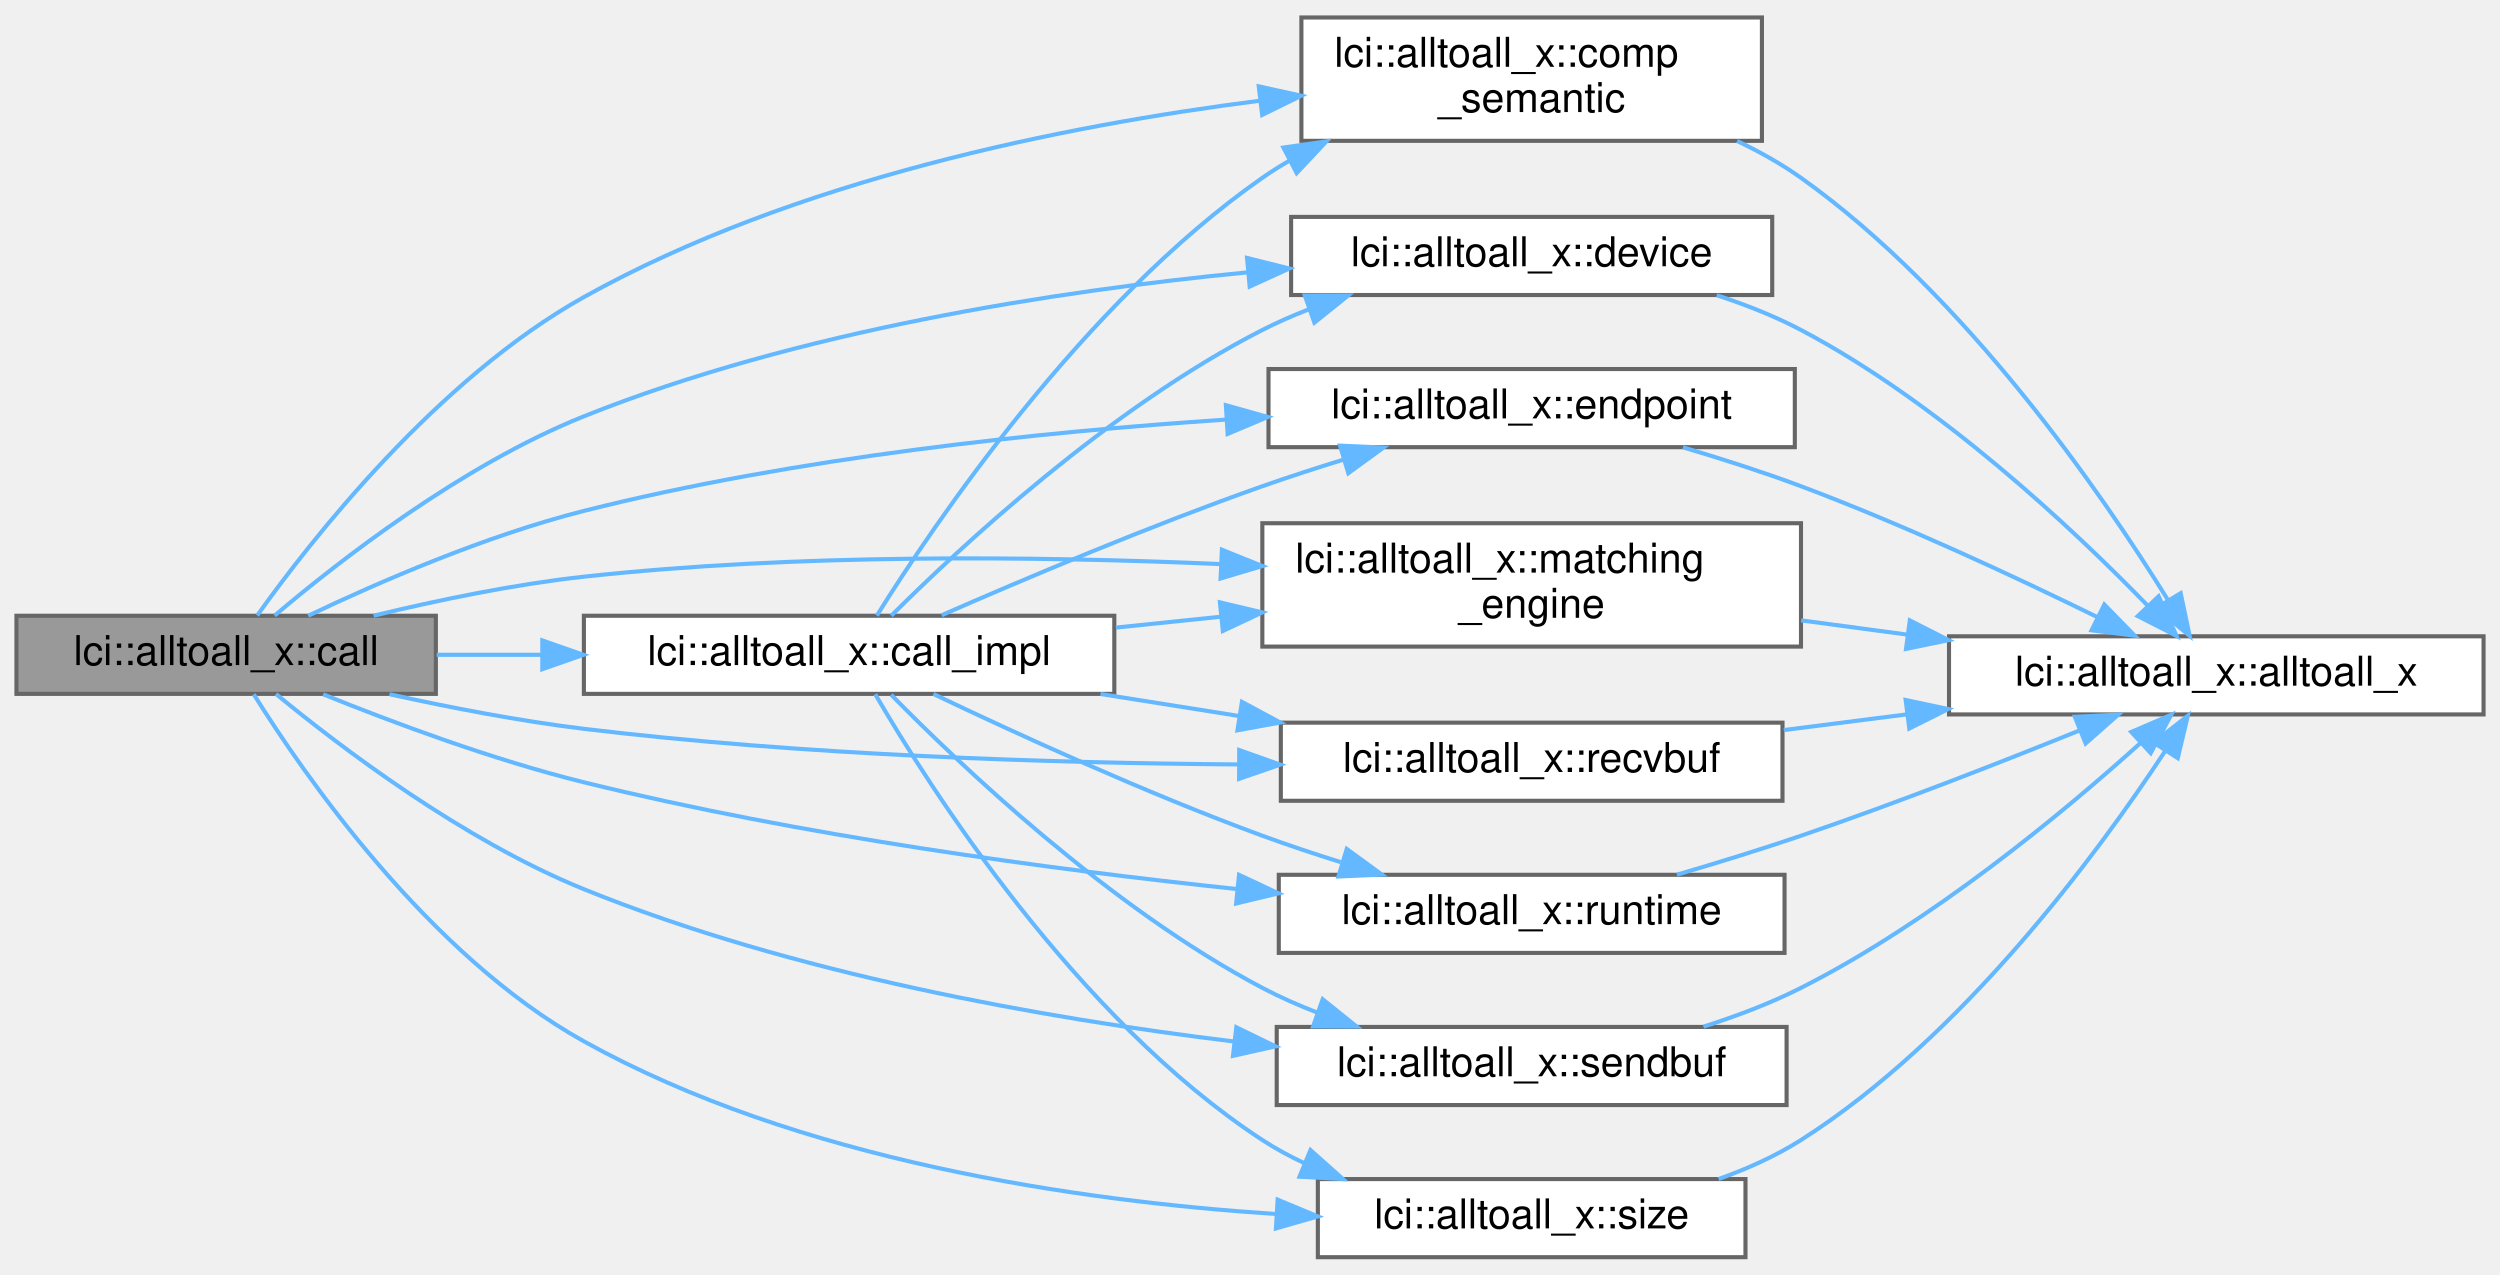
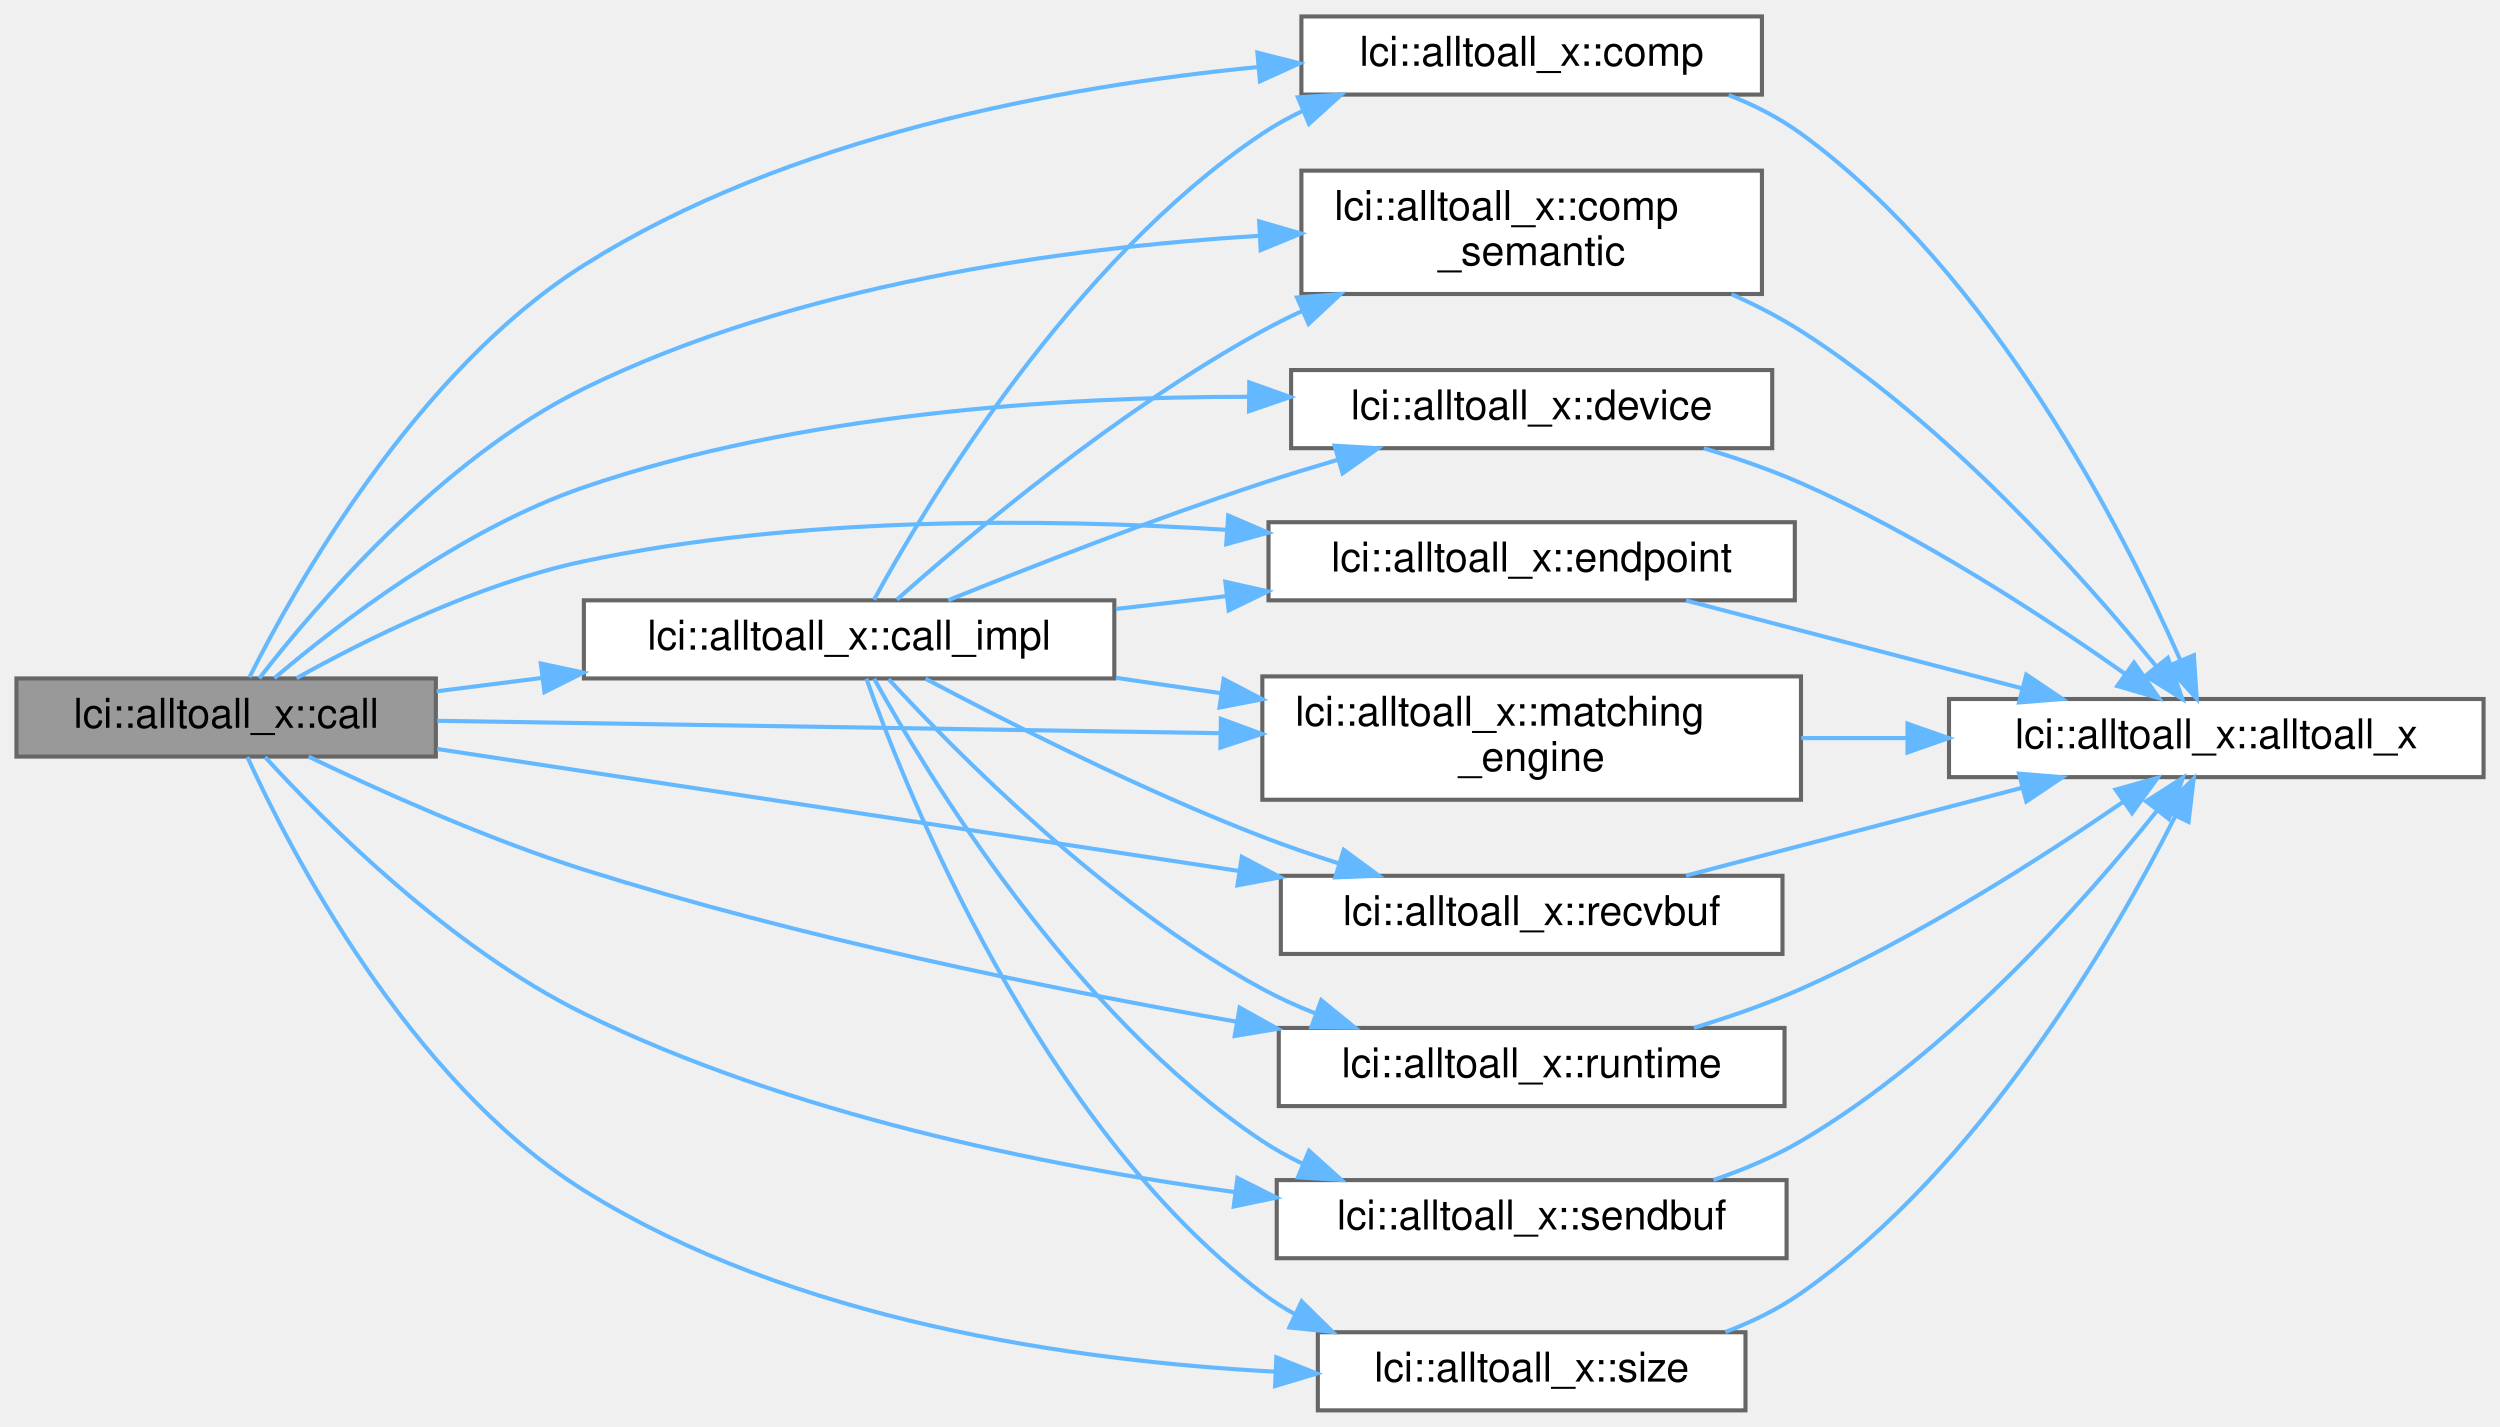
- <svg xmlns="http://www.w3.org/2000/svg" xmlns:xlink="http://www.w3.org/1999/xlink" width="608pt" height="310pt" viewBox="0.00 0.00 608.00 309.50">
-   <g id="graph0" class="graph" transform="scale(1 1) rotate(0) translate(4 305.5)">
+ <svg xmlns="http://www.w3.org/2000/svg" xmlns:xlink="http://www.w3.org/1999/xlink" width="608pt" height="347pt" viewBox="0.00 0.00 608.00 347.00">
+   <g id="graph0" class="graph" transform="scale(1 1) rotate(0) translate(4 343)">
    <g id="Node000001" class="node">
      <g id="a_Node000001">
        <a xlink:title=" ">
-           <polygon fill="#999999" stroke="#666666" points="102,-156 0,-156 0,-137 102,-137 102,-156" />
-           <text text-anchor="middle" x="51" y="-144" font-family="Helvetica,sans-Serif" font-size="10.00">lci::alltoall_x::call</text>
+           <polygon fill="#999999" stroke="#666666" points="102,-178 0,-178 0,-159 102,-159 102,-178" />
+           <text text-anchor="middle" x="51" y="-166" font-family="Helvetica,sans-Serif" font-size="10.00">lci::alltoall_x::call</text>
        </a>
      </g>
    </g>
    <g id="Node000002" class="node">
      <g id="a_Node000002">
-         <a xlink:href="../../dc/de4/classlci_1_1alltoall__x.html#af5d3b724ba1799bb4c9bd02922722a16" target="_top" xlink:title=" ">
-           <polygon fill="white" stroke="#666666" points="267,-156 138,-156 138,-137 267,-137 267,-156" />
-           <text text-anchor="middle" x="202.5" y="-144" font-family="Helvetica,sans-Serif" font-size="10.00">lci::alltoall_x::call_impl</text>
+         <a xlink:href="../../dc/de4/classlci_1_1alltoall__x.html#a3ff379cb4eeb8a5dc0814672a469cc48" target="_top" xlink:title=" ">
+           <polygon fill="white" stroke="#666666" points="267,-197 138,-197 138,-178 267,-178 267,-197" />
+           <text text-anchor="middle" x="202.5" y="-185" font-family="Helvetica,sans-Serif" font-size="10.00">lci::alltoall_x::call_impl</text>
        </a>
      </g>
    </g>
    <g id="edge1_Node000001_Node000002" class="edge">
      <g id="a_edge1_Node000001_Node000002">
        <a xlink:title=" ">
-           <path fill="none" stroke="#63b8ff" d="M102.2,-146.5C110.43,-146.5 119.11,-146.5 127.77,-146.5" />
-           <polygon fill="#63b8ff" stroke="#63b8ff" points="127.89,-150 137.89,-146.5 127.89,-143 127.89,-150" />
+           <path fill="none" stroke="#63b8ff" d="M102.2,-174.88C110.43,-175.93 119.11,-177.03 127.77,-178.13" />
+           <polygon fill="#63b8ff" stroke="#63b8ff" points="127.53,-181.63 137.89,-179.42 128.42,-174.68 127.53,-181.63" />
        </a>
      </g>
    </g>
    <g id="Node000003" class="node">
      <g id="a_Node000003">
+         <a xlink:href="../../dc/de4/classlci_1_1alltoall__x.html#ae378489f99f5c27fdda5143341f99766" target="_top" xlink:title=" ">
+           <polygon fill="white" stroke="#666666" points="424.5,-339 312.5,-339 312.5,-320 424.5,-320 424.5,-339" />
+           <text text-anchor="middle" x="368.5" y="-327" font-family="Helvetica,sans-Serif" font-size="10.00">lci::alltoall_x::comp</text>
+         </a>
+       </g>
+     </g>
+     <g id="edge20_Node000001_Node000003" class="edge">
+       <g id="a_edge20_Node000001_Node000003">
+         <a xlink:title=" ">
+           <path fill="none" stroke="#63b8ff" d="M56.66,-178.27C67.57,-200.04 97,-252.63 138,-278.5 187.47,-309.72 253.47,-321.96 301.99,-326.7" />
+           <polygon fill="#63b8ff" stroke="#63b8ff" points="301.8,-330.2 312.07,-327.6 302.42,-323.22 301.8,-330.2" />
+         </a>
+       </g>
+     </g>
+     <g id="Node000005" class="node">
+       <g id="a_Node000005">
        <a xlink:href="../../dc/de4/classlci_1_1alltoall__x.html#ad34567fe45c43f861cca5dc032a3386f" target="_top" xlink:title=" ">
          <polygon fill="white" stroke="#666666" points="424.5,-301.5 312.5,-301.5 312.5,-271.5 424.5,-271.5 424.5,-301.5" />
          <text text-anchor="start" x="320.5" y="-289.5" font-family="Helvetica,sans-Serif" font-size="10.00">lci::alltoall_x::comp</text>
          <text text-anchor="middle" x="368.5" y="-278.5" font-family="Helvetica,sans-Serif" font-size="10.00">_semantic</text>
        </a>
      </g>
    </g>
-     <g id="edge18_Node000001_Node000003" class="edge">
-       <g id="a_edge18_Node000001_Node000003">
-         <a xlink:title=" ">
-           <path fill="none" stroke="#63b8ff" d="M58.56,-156.08C71.5,-174.22 102.21,-213.52 138,-233.5 189,-261.97 254.54,-275.17 302.51,-281.27" />
-           <polygon fill="#63b8ff" stroke="#63b8ff" points="302.13,-284.75 312.47,-282.47 302.96,-277.8 302.13,-284.75" />
-         </a>
-       </g>
-     </g>
-     <g id="Node000005" class="node">
-       <g id="a_Node000005">
+     <g id="edge21_Node000001_Node000005" class="edge">
+       <g id="a_edge21_Node000001_Node000005">
+         <a xlink:title=" ">
+           <path fill="none" stroke="#63b8ff" d="M59.06,-178.03C72.38,-195.25 103.04,-231.33 138,-248.5 189.5,-273.8 254.52,-282.72 302.2,-285.65" />
+           <polygon fill="#63b8ff" stroke="#63b8ff" points="302.23,-289.16 312.4,-286.21 302.6,-282.17 302.23,-289.16" />
+         </a>
+       </g>
+     </g>
+     <g id="Node000006" class="node">
+       <g id="a_Node000006">
        <a xlink:href="../../dc/de4/classlci_1_1alltoall__x.html#a1fb83f4c2992b583aaf8ee34c99cea6b" target="_top" xlink:title=" ">
          <polygon fill="white" stroke="#666666" points="427,-253 310,-253 310,-234 427,-234 427,-253" />
          <text text-anchor="middle" x="368.5" y="-241" font-family="Helvetica,sans-Serif" font-size="10.00">lci::alltoall_x::device</text>
        </a>
      </g>
    </g>
-     <g id="edge19_Node000001_Node000005" class="edge">
-       <g id="a_edge19_Node000001_Node000005">
-         <a xlink:title=" ">
-           <path fill="none" stroke="#63b8ff" d="M62.8,-156.05C78.29,-169.2 108.24,-192.58 138,-204.5 189.91,-225.28 252.74,-234.99 299.53,-239.53" />
-           <polygon fill="#63b8ff" stroke="#63b8ff" points="299.28,-243.02 309.56,-240.45 299.92,-236.05 299.28,-243.02" />
-         </a>
-       </g>
-     </g>
-     <g id="Node000006" class="node">
-       <g id="a_Node000006">
+     <g id="edge22_Node000001_Node000006" class="edge">
+       <g id="a_edge22_Node000001_Node000006">
+         <a xlink:title=" ">
+           <path fill="none" stroke="#63b8ff" d="M62.73,-178.07C78.14,-191.17 108,-214.23 138,-224.5 190.33,-242.42 253.13,-246.52 299.79,-246.5" />
+           <polygon fill="#63b8ff" stroke="#63b8ff" points="299.82,-250 309.79,-246.44 299.77,-243 299.82,-250" />
+         </a>
+       </g>
+     </g>
+     <g id="Node000007" class="node">
+       <g id="a_Node000007">
        <a xlink:href="../../dc/de4/classlci_1_1alltoall__x.html#a95daea4dabf6e25c1e6587860671d6f3" target="_top" xlink:title=" ">
          <polygon fill="white" stroke="#666666" points="432.5,-216 304.5,-216 304.5,-197 432.5,-197 432.5,-216" />
          <text text-anchor="middle" x="368.5" y="-204" font-family="Helvetica,sans-Serif" font-size="10.00">lci::alltoall_x::endpoint</text>
        </a>
      </g>
    </g>
-     <g id="edge20_Node000001_Node000006" class="edge">
-       <g id="a_edge20_Node000001_Node000006">
-         <a xlink:title=" ">
-           <path fill="none" stroke="#63b8ff" d="M70.95,-156C88.04,-164.14 114.09,-175.46 138,-181.5 189.3,-194.46 248.72,-200.7 294.25,-203.71" />
-           <polygon fill="#63b8ff" stroke="#63b8ff" points="294.13,-207.21 304.33,-204.34 294.56,-200.22 294.13,-207.21" />
-         </a>
-       </g>
-     </g>
-     <g id="Node000007" class="node">
-       <g id="a_Node000007">
+     <g id="edge23_Node000001_Node000007" class="edge">
+       <g id="a_edge23_Node000001_Node000007">
+         <a xlink:title=" ">
+           <path fill="none" stroke="#63b8ff" d="M68.12,-178.07C84.9,-187.44 112.29,-201.07 138,-206.5 189.47,-217.36 248.88,-217.02 294.36,-214.14" />
+           <polygon fill="#63b8ff" stroke="#63b8ff" points="294.7,-217.63 304.43,-213.45 294.22,-210.65 294.7,-217.63" />
+         </a>
+       </g>
+     </g>
+     <g id="Node000008" class="node">
+       <g id="a_Node000008">
        <a xlink:href="../../dc/de4/classlci_1_1alltoall__x.html#a92f149fc6b919ba63400773e8cb89020" target="_top" xlink:title=" ">
          <polygon fill="white" stroke="#666666" points="434,-178.5 303,-178.5 303,-148.5 434,-148.5 434,-178.5" />
          <text text-anchor="start" x="311" y="-166.5" font-family="Helvetica,sans-Serif" font-size="10.00">lci::alltoall_x::matching</text>
          <text text-anchor="middle" x="368.5" y="-155.5" font-family="Helvetica,sans-Serif" font-size="10.00">_engine</text>
        </a>
      </g>
    </g>
-     <g id="edge21_Node000001_Node000007" class="edge">
-       <g id="a_edge21_Node000001_Node000007">
-         <a xlink:title=" ">
-           <path fill="none" stroke="#63b8ff" d="M86.86,-156.01C102.39,-159.77 120.98,-163.64 138,-165.5 189.45,-171.12 247.77,-170.52 292.74,-168.57" />
-           <polygon fill="#63b8ff" stroke="#63b8ff" points="293.17,-172.05 303,-168.09 292.85,-165.06 293.17,-172.05" />
-         </a>
-       </g>
-     </g>
-     <g id="Node000008" class="node">
-       <g id="a_Node000008">
+     <g id="edge24_Node000001_Node000008" class="edge">
+       <g id="a_edge24_Node000001_Node000008">
+         <a xlink:title=" ">
+           <path fill="none" stroke="#63b8ff" d="M102.34,-167.7C153.63,-166.89 233.76,-165.62 292.52,-164.69" />
+           <polygon fill="#63b8ff" stroke="#63b8ff" points="292.92,-168.18 302.86,-164.52 292.81,-161.18 292.92,-168.18" />
+         </a>
+       </g>
+     </g>
+     <g id="Node000009" class="node">
+       <g id="a_Node000009">
        <a xlink:href="../../dc/de4/classlci_1_1alltoall__x.html#a6764df532d3a7dad34894783413ac39e" target="_top" xlink:title=" ">
          <polygon fill="white" stroke="#666666" points="429.5,-130 307.5,-130 307.5,-111 429.5,-111 429.5,-130" />
          <text text-anchor="middle" x="368.5" y="-118" font-family="Helvetica,sans-Serif" font-size="10.00">lci::alltoall_x::recvbuf</text>
        </a>
      </g>
    </g>
-     <g id="edge22_Node000001_Node000008" class="edge">
-       <g id="a_edge22_Node000001_Node000008">
-         <a xlink:title=" ">
-           <path fill="none" stroke="#63b8ff" d="M90.72,-136.92C105.43,-133.67 122.4,-130.39 138,-128.5 191.17,-122.06 251.74,-120.17 297.29,-119.84" />
-           <polygon fill="#63b8ff" stroke="#63b8ff" points="297.38,-123.34 307.36,-119.79 297.35,-116.34 297.38,-123.34" />
-         </a>
-       </g>
-     </g>
-     <g id="Node000009" class="node">
-       <g id="a_Node000009">
+     <g id="edge25_Node000001_Node000009" class="edge">
+       <g id="a_edge25_Node000001_Node000009">
+         <a xlink:title=" ">
+           <path fill="none" stroke="#63b8ff" d="M102.34,-160.84C155.05,-152.82 238.23,-140.17 297.36,-131.17" />
+           <polygon fill="#63b8ff" stroke="#63b8ff" points="298.01,-134.61 307.37,-129.65 296.95,-127.69 298.01,-134.61" />
+         </a>
+       </g>
+     </g>
+     <g id="Node000010" class="node">
+       <g id="a_Node000010">
        <a xlink:href="../../dc/de4/classlci_1_1alltoall__x.html#a9c18befd13d2d41639a27b531a634da7" target="_top" xlink:title=" ">
          <polygon fill="white" stroke="#666666" points="430,-93 307,-93 307,-74 430,-74 430,-93" />
          <text text-anchor="middle" x="368.5" y="-81" font-family="Helvetica,sans-Serif" font-size="10.00">lci::alltoall_x::runtime</text>
        </a>
      </g>
    </g>
-     <g id="edge23_Node000001_Node000009" class="edge">
-       <g id="a_edge23_Node000001_Node000009">
-         <a xlink:title=" ">
-           <path fill="none" stroke="#63b8ff" d="M74.6,-136.89C91.71,-129.98 115.97,-120.94 138,-115.5 190.47,-102.54 251.07,-94.37 296.82,-89.53" />
-           <polygon fill="#63b8ff" stroke="#63b8ff" points="297.34,-92.99 306.93,-88.49 296.63,-86.03 297.34,-92.99" />
-         </a>
-       </g>
-     </g>
-     <g id="Node000010" class="node">
-       <g id="a_Node000010">
+     <g id="edge26_Node000001_Node000010" class="edge">
+       <g id="a_edge26_Node000001_Node000010">
+         <a xlink:title=" ">
+           <path fill="none" stroke="#63b8ff" d="M71.05,-158.99C88.2,-150.75 114.29,-139 138,-131.5 190.14,-115.01 250.76,-102.61 296.6,-94.55" />
+           <polygon fill="#63b8ff" stroke="#63b8ff" points="297.48,-97.95 306.73,-92.79 296.28,-91.05 297.48,-97.95" />
+         </a>
+       </g>
+     </g>
+     <g id="Node000011" class="node">
+       <g id="a_Node000011">
        <a xlink:href="../../dc/de4/classlci_1_1alltoall__x.html#ab6c9dc7450bfed6178e69c9b73af7a0a" target="_top" xlink:title=" ">
          <polygon fill="white" stroke="#666666" points="430.5,-56 306.5,-56 306.5,-37 430.5,-37 430.5,-56" />
          <text text-anchor="middle" x="368.5" y="-44" font-family="Helvetica,sans-Serif" font-size="10.00">lci::alltoall_x::sendbuf</text>
        </a>
      </g>
    </g>
-     <g id="edge24_Node000001_Node000010" class="edge">
-       <g id="a_edge24_Node000001_Node000010">
-         <a xlink:title=" ">
-           <path fill="none" stroke="#63b8ff" d="M63.12,-136.97C78.75,-124.1 108.62,-101.41 138,-89.5 188.75,-68.92 249.84,-58.09 296.23,-52.44" />
-           <polygon fill="#63b8ff" stroke="#63b8ff" points="296.67,-55.92 306.2,-51.28 295.86,-48.96 296.67,-55.92" />
-         </a>
-       </g>
-     </g>
-     <g id="Node000011" class="node">
-       <g id="a_Node000011">
+     <g id="edge27_Node000001_Node000011" class="edge">
+       <g id="a_edge27_Node000001_Node000011">
+         <a xlink:title=" ">
+           <path fill="none" stroke="#63b8ff" d="M60.48,-158.87C74.82,-143.23 105.48,-112.44 138,-96.5 187.8,-72.09 249.47,-59.5 296.34,-53.07" />
+           <polygon fill="#63b8ff" stroke="#63b8ff" points="296.95,-56.52 306.41,-51.75 296.04,-49.58 296.95,-56.52" />
+         </a>
+       </g>
+     </g>
+     <g id="Node000012" class="node">
+       <g id="a_Node000012">
        <a xlink:href="../../dc/de4/classlci_1_1alltoall__x.html#a4e05793db09ec7c7664b5aa5a5eb9bad" target="_top" xlink:title=" ">
          <polygon fill="white" stroke="#666666" points="420.5,-19 316.5,-19 316.5,0 420.5,0 420.5,-19" />
          <text text-anchor="middle" x="368.5" y="-7" font-family="Helvetica,sans-Serif" font-size="10.00">lci::alltoall_x::size</text>
        </a>
      </g>
    </g>
-     <g id="edge25_Node000001_Node000011" class="edge">
-       <g id="a_edge25_Node000001_Node000011">
-         <a xlink:title=" ">
-           <path fill="none" stroke="#63b8ff" d="M57.71,-136.9C69.83,-117.48 100.11,-73.57 138,-52.5 190.09,-23.53 258.06,-13.65 306.48,-10.49" />
-           <polygon fill="#63b8ff" stroke="#63b8ff" points="306.72,-13.99 316.5,-9.92 306.31,-7 306.72,-13.99" />
+     <g id="edge28_Node000001_Node000012" class="edge">
+       <g id="a_edge28_Node000001_Node000012">
+         <a xlink:title=" ">
+           <path fill="none" stroke="#63b8ff" d="M56.17,-158.87C66.44,-136.37 95.31,-80.21 138,-53.5 188.73,-21.76 257.2,-11.99 306.11,-9.41" />
+           <polygon fill="#63b8ff" stroke="#63b8ff" points="306.41,-12.9 316.24,-8.96 306.1,-5.91 306.41,-12.9" />
        </a>
      </g>
    </g>
    <g id="edge2_Node000002_Node000003" class="edge">
      <g id="a_edge2_Node000002_Node000003">
        <a xlink:title=" ">
-           <path fill="none" stroke="#63b8ff" d="M209.25,-156.04C222.87,-177.88 259.26,-231.99 303,-262.5 305.1,-263.97 307.3,-265.35 309.57,-266.67" />
-           <polygon fill="#63b8ff" stroke="#63b8ff" points="308.12,-269.86 318.6,-271.37 311.35,-263.65 308.12,-269.86" />
+           <path fill="none" stroke="#63b8ff" d="M208.57,-197.15C221.23,-220.34 256.62,-279.55 303,-310.5 306.09,-312.57 309.42,-314.41 312.87,-316.06" />
+           <polygon fill="#63b8ff" stroke="#63b8ff" points="311.64,-319.34 322.21,-319.98 314.35,-312.88 311.64,-319.34" />
        </a>
      </g>
    </g>
    <g id="edge4_Node000002_Node000005" class="edge">
      <g id="a_edge4_Node000002_Node000005">
        <a xlink:title=" ">
-           <path fill="none" stroke="#63b8ff" d="M212.75,-156.01C229.33,-172.53 265.86,-206.56 303,-225.5 306.57,-227.32 310.34,-228.98 314.21,-230.48" />
-           <polygon fill="#63b8ff" stroke="#63b8ff" points="313.33,-233.88 323.92,-233.91 315.66,-227.28 313.33,-233.88" />
+           <path fill="none" stroke="#63b8ff" d="M214.12,-197.17C231.57,-212.67 267.9,-243.28 303,-262.5 306.08,-264.19 309.3,-265.8 312.6,-267.34" />
+           <polygon fill="#63b8ff" stroke="#63b8ff" points="311.43,-270.65 322,-271.47 314.25,-264.24 311.43,-270.65" />
        </a>
      </g>
    </g>
    <g id="edge6_Node000002_Node000006" class="edge">
      <g id="a_edge6_Node000002_Node000006">
        <a xlink:title=" ">
-           <path fill="none" stroke="#63b8ff" d="M224.99,-156.12C244.97,-164.88 275.69,-177.88 303,-187.5 309.36,-189.74 316.14,-191.94 322.82,-194" />
-           <polygon fill="#63b8ff" stroke="#63b8ff" points="321.89,-197.37 332.47,-196.9 323.91,-190.67 321.89,-197.37" />
+           <path fill="none" stroke="#63b8ff" d="M226.6,-197.02C246.63,-205.11 276.48,-216.76 303,-225.5 308.94,-227.46 315.24,-229.39 321.47,-231.22" />
+           <polygon fill="#63b8ff" stroke="#63b8ff" points="320.58,-234.6 331.16,-233.99 322.51,-227.88 320.58,-234.6" />
        </a>
      </g>
    </g>
    <g id="edge8_Node000002_Node000007" class="edge">
      <g id="a_edge8_Node000002_Node000007">
        <a xlink:title=" ">
-           <path fill="none" stroke="#63b8ff" d="M267.38,-153.12C275.78,-153.99 284.45,-154.89 293.01,-155.78" />
-           <polygon fill="#63b8ff" stroke="#63b8ff" points="292.68,-159.26 302.99,-156.81 293.4,-152.3 292.68,-159.26" />
+           <path fill="none" stroke="#63b8ff" d="M267.38,-194.9C276.2,-195.92 285.31,-196.98 294.29,-198.02" />
+           <polygon fill="#63b8ff" stroke="#63b8ff" points="294,-201.51 304.34,-199.18 294.81,-194.55 294,-201.51" />
        </a>
      </g>
    </g>
    <g id="edge10_Node000002_Node000008" class="edge">
      <g id="a_edge10_Node000002_Node000008">
        <a xlink:title=" ">
-           <path fill="none" stroke="#63b8ff" d="M263.64,-136.97C274.55,-135.24 286.03,-133.42 297.21,-131.64" />
-           <polygon fill="#63b8ff" stroke="#63b8ff" points="298.04,-135.06 307.37,-130.03 296.95,-128.14 298.04,-135.06" />
+           <path fill="none" stroke="#63b8ff" d="M267.38,-178.15C275.78,-176.92 284.45,-175.65 293.01,-174.4" />
+           <polygon fill="#63b8ff" stroke="#63b8ff" points="293.6,-177.85 302.99,-172.94 292.59,-170.93 293.6,-177.85" />
        </a>
      </g>
    </g>
    <g id="edge12_Node000002_Node000009" class="edge">
      <g id="a_edge12_Node000002_Node000009">
        <a xlink:title=" ">
-           <path fill="none" stroke="#63b8ff" d="M223.01,-136.97C242.85,-127.49 274.63,-112.9 303,-102.5 309.11,-100.26 315.63,-98.09 322.07,-96.07" />
-           <polygon fill="#63b8ff" stroke="#63b8ff" points="323.53,-99.29 332.08,-93.04 321.5,-92.59 323.53,-99.29" />
+           <path fill="none" stroke="#63b8ff" d="M221.09,-177.93C240.67,-167.53 273.47,-150.88 303,-139.5 308.93,-137.21 315.26,-135.04 321.55,-133.03" />
+           <polygon fill="#63b8ff" stroke="#63b8ff" points="322.8,-136.31 331.33,-130.03 320.74,-129.62 322.8,-136.31" />
        </a>
      </g>
    </g>
    <g id="edge14_Node000002_Node000010" class="edge">
      <g id="a_edge14_Node000002_Node000010">
        <a xlink:title=" ">
-           <path fill="none" stroke="#63b8ff" d="M212.73,-136.79C229.27,-119.92 265.75,-85.12 303,-65.5 307.23,-63.27 311.76,-61.27 316.38,-59.48" />
-           <polygon fill="#63b8ff" stroke="#63b8ff" points="317.68,-62.73 325.94,-56.09 315.34,-56.13 317.68,-62.73" />
+           <path fill="none" stroke="#63b8ff" d="M212.11,-177.84C228.24,-160.32 264.85,-123.18 303,-102.5 307.03,-100.31 311.35,-98.35 315.77,-96.59" />
+           <polygon fill="#63b8ff" stroke="#63b8ff" points="317.31,-99.76 325.53,-93.07 314.93,-93.17 317.31,-99.76" />
        </a>
      </g>
    </g>
    <g id="edge16_Node000002_Node000011" class="edge">
      <g id="a_edge16_Node000002_Node000011">
        <a xlink:title=" ">
-           <path fill="none" stroke="#63b8ff" d="M208.86,-136.91C221.93,-114.45 257.67,-58.09 303,-28.5 306.17,-26.43 309.57,-24.58 313.09,-22.93" />
-           <polygon fill="#63b8ff" stroke="#63b8ff" points="314.71,-26.05 322.62,-19 312.04,-19.58 314.71,-26.05" />
+           <path fill="none" stroke="#63b8ff" d="M208.59,-177.93C221.3,-154.93 256.79,-96.21 303,-65.5 306.1,-63.44 309.43,-61.6 312.88,-59.95" />
+           <polygon fill="#63b8ff" stroke="#63b8ff" points="314.35,-63.13 322.23,-56.04 311.65,-56.67 314.35,-63.13" />
+         </a>
+       </g>
+     </g>
+     <g id="edge18_Node000002_Node000012" class="edge">
+       <g id="a_edge18_Node000002_Node000012">
+         <a xlink:title=" ">
+           <path fill="none" stroke="#63b8ff" d="M206.71,-177.95C216.47,-150.35 248.52,-69.83 303,-28.5 305.48,-26.62 308.14,-24.93 310.92,-23.4" />
+           <polygon fill="#63b8ff" stroke="#63b8ff" points="312.56,-26.5 320.11,-19.07 309.57,-20.16 312.56,-26.5" />
        </a>
      </g>
    </g>
    <g id="Node000004" class="node">
      <g id="a_Node000004">
        <a xlink:href="../../dc/de4/classlci_1_1alltoall__x.html#a631f159f788f1b9da3ae723171937a82" target="_top" xlink:title=" ">
-           <polygon fill="white" stroke="#666666" points="600,-151 470,-151 470,-132 600,-132 600,-151" />
-           <text text-anchor="middle" x="535" y="-139" font-family="Helvetica,sans-Serif" font-size="10.00">lci::alltoall_x::alltoall_x</text>
+           <polygon fill="white" stroke="#666666" points="600,-173 470,-173 470,-154 600,-154 600,-173" />
+           <text text-anchor="middle" x="535" y="-161" font-family="Helvetica,sans-Serif" font-size="10.00">lci::alltoall_x::alltoall_x</text>
        </a>
      </g>
    </g>
    <g id="edge3_Node000003_Node000004" class="edge">
      <g id="a_edge3_Node000003_Node000004">
        <a xlink:title=" ">
-           <path fill="none" stroke="#63b8ff" d="M418.46,-271.46C423.92,-268.87 429.23,-265.89 434,-262.5 473.96,-234.09 507.14,-185.85 523.34,-159.68" />
-           <polygon fill="#63b8ff" stroke="#63b8ff" points="526.34,-161.49 528.52,-151.12 520.35,-157.87 526.34,-161.49" />
+           <path fill="none" stroke="#63b8ff" d="M416.42,-319.88C422.66,-317.43 428.72,-314.35 434,-310.5 480.61,-276.52 512.46,-213.82 526.26,-182.43" />
+           <polygon fill="#63b8ff" stroke="#63b8ff" points="529.55,-183.65 530.24,-173.08 523.11,-180.91 529.55,-183.65" />
        </a>
      </g>
    </g>
    <g id="edge5_Node000005_Node000004" class="edge">
      <g id="a_edge5_Node000005_Node000004">
        <a xlink:title=" ">
-           <path fill="none" stroke="#63b8ff" d="M413.5,-233.95C420.55,-231.65 427.62,-228.86 434,-225.5 467.52,-207.82 499.89,-177.42 518.33,-158.45" />
-           <polygon fill="#63b8ff" stroke="#63b8ff" points="520.98,-160.74 525.34,-151.09 515.91,-155.92 520.98,-160.74" />
+           <path fill="none" stroke="#63b8ff" d="M417.12,-271.44C422.99,-268.82 428.76,-265.84 434,-262.5 469.47,-239.85 502.48,-202.85 520.29,-181.08" />
+           <polygon fill="#63b8ff" stroke="#63b8ff" points="523.22,-183.01 526.75,-173.02 517.76,-178.63 523.22,-183.01" />
        </a>
      </g>
    </g>
    <g id="edge7_Node000006_Node000004" class="edge">
      <g id="a_edge7_Node000006_Node000004">
        <a xlink:title=" ">
-           <path fill="none" stroke="#63b8ff" d="M405.29,-196.96C414.72,-194.17 424.82,-190.94 434,-187.5 458.91,-178.16 486.3,-165.37 506.11,-155.65" />
-           <polygon fill="#63b8ff" stroke="#63b8ff" points="507.77,-158.73 515.18,-151.15 504.66,-152.46 507.77,-158.73" />
+           <path fill="none" stroke="#63b8ff" d="M410.37,-233.98C418.35,-231.6 426.55,-228.77 434,-225.5 462.87,-212.83 493.28,-192.9 512.88,-179.07" />
+           <polygon fill="#63b8ff" stroke="#63b8ff" points="514.99,-181.86 521.08,-173.19 510.91,-176.17 514.99,-181.86" />
        </a>
      </g>
    </g>
    <g id="edge9_Node000007_Node000004" class="edge">
      <g id="a_edge9_Node000007_Node000004">
        <a xlink:title=" ">
-           <path fill="none" stroke="#63b8ff" d="M434.04,-154.87C442.52,-153.73 451.26,-152.57 459.87,-151.41" />
-           <polygon fill="#63b8ff" stroke="#63b8ff" points="460.47,-154.87 469.91,-150.07 459.54,-147.93 460.47,-154.87" />
+           <path fill="none" stroke="#63b8ff" d="M406.01,-196.96C430.07,-190.67 461.8,-182.37 487.64,-175.62" />
+           <polygon fill="#63b8ff" stroke="#63b8ff" points="488.8,-178.93 497.59,-173.02 487.03,-172.16 488.8,-178.93" />
        </a>
      </g>
    </g>
    <g id="edge11_Node000008_Node000004" class="edge">
      <g id="a_edge11_Node000008_Node000004">
        <a xlink:title=" ">
-           <path fill="none" stroke="#63b8ff" d="M429.82,-128.2C439.59,-129.45 449.8,-130.75 459.84,-132.03" />
-           <polygon fill="#63b8ff" stroke="#63b8ff" points="459.45,-135.51 469.81,-133.31 460.34,-128.57 459.45,-135.51" />
+           <path fill="none" stroke="#63b8ff" d="M434.04,-163.5C442.52,-163.5 451.26,-163.5 459.87,-163.5" />
+           <polygon fill="#63b8ff" stroke="#63b8ff" points="459.91,-167 469.91,-163.5 459.91,-160 459.91,-167" />
        </a>
      </g>
    </g>
    <g id="edge13_Node000009_Node000004" class="edge">
      <g id="a_edge13_Node000009_Node000004">
        <a xlink:title=" ">
-           <path fill="none" stroke="#63b8ff" d="M403.82,-93.02C413.62,-95.9 424.28,-99.18 434,-102.5 456.93,-110.33 482.37,-120.27 501.85,-128.15" />
-           <polygon fill="#63b8ff" stroke="#63b8ff" points="500.59,-131.42 511.17,-131.95 503.23,-124.94 500.59,-131.42" />
+           <path fill="none" stroke="#63b8ff" d="M406.01,-130.04C430.07,-136.33 461.8,-144.63 487.64,-151.38" />
+           <polygon fill="#63b8ff" stroke="#63b8ff" points="487.03,-154.84 497.59,-153.98 488.8,-148.07 487.03,-154.84" />
        </a>
      </g>
    </g>
    <g id="edge15_Node000010_Node000004" class="edge">
      <g id="a_edge15_Node000010_Node000004">
        <a xlink:title=" ">
-           <path fill="none" stroke="#63b8ff" d="M410.28,-56.07C418.35,-58.63 426.6,-61.76 434,-65.5 465.7,-81.53 497.55,-107.93 516.52,-125.01" />
-           <polygon fill="#63b8ff" stroke="#63b8ff" points="514.32,-127.74 524.05,-131.92 519.05,-122.59 514.32,-127.74" />
+           <path fill="none" stroke="#63b8ff" d="M407.95,-93.04C416.67,-95.69 425.78,-98.86 434,-102.5 462.54,-115.15 492.8,-134.56 512.47,-148.07" />
+           <polygon fill="#63b8ff" stroke="#63b8ff" points="510.51,-150.97 520.71,-153.82 514.51,-145.23 510.51,-150.97" />
        </a>
      </g>
    </g>
    <g id="edge17_Node000011_Node000004" class="edge">
      <g id="a_edge17_Node000011_Node000004">
        <a xlink:title=" ">
-           <path fill="none" stroke="#63b8ff" d="M413.96,-19.01C420.96,-21.5 427.89,-24.62 434,-28.5 473.2,-53.43 506.08,-98.05 522.58,-123.11" />
-           <polygon fill="#63b8ff" stroke="#63b8ff" points="519.74,-125.16 528.08,-131.68 525.63,-121.37 519.74,-125.16" />
+           <path fill="none" stroke="#63b8ff" d="M412.71,-56.03C420.08,-58.54 427.46,-61.66 434,-65.5 470.11,-86.7 502.9,-123.74 520.49,-145.71" />
+           <polygon fill="#63b8ff" stroke="#63b8ff" points="517.95,-148.13 526.87,-153.85 523.46,-143.82 517.95,-148.13" />
+         </a>
+       </g>
+     </g>
+     <g id="edge19_Node000012_Node000004" class="edge">
+       <g id="a_edge19_Node000012_Node000004">
+         <a xlink:title=" ">
+           <path fill="none" stroke="#63b8ff" d="M415.61,-19.06C422.1,-21.53 428.45,-24.62 434,-28.5 477.84,-59.13 510.19,-115.15 525.01,-144.47" />
+           <polygon fill="#63b8ff" stroke="#63b8ff" points="521.96,-146.2 529.51,-153.64 528.25,-143.12 521.96,-146.2" />
        </a>
      </g>
    </g>
  </g>
</svg>
